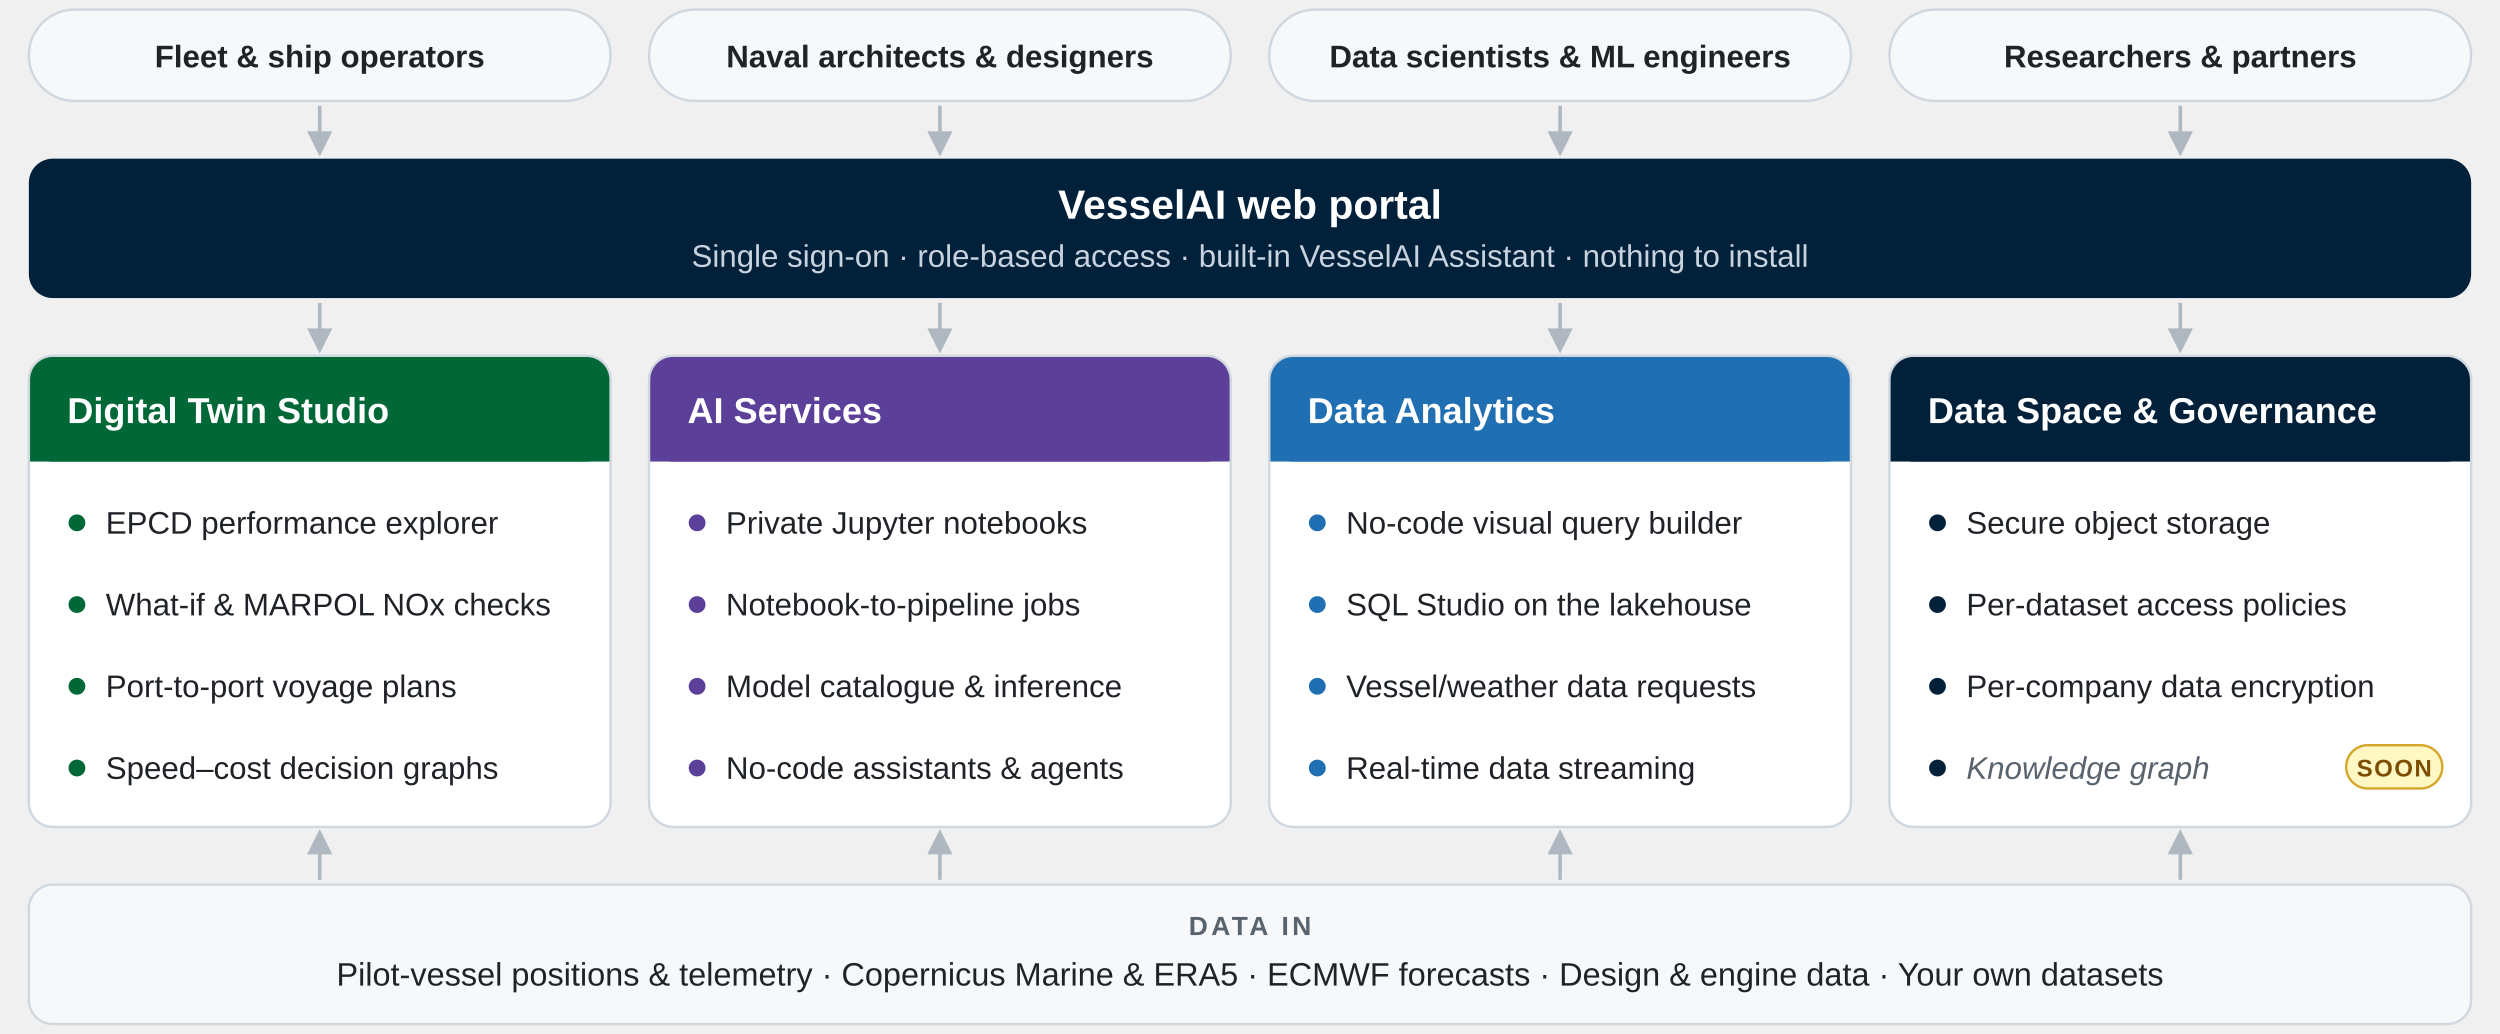
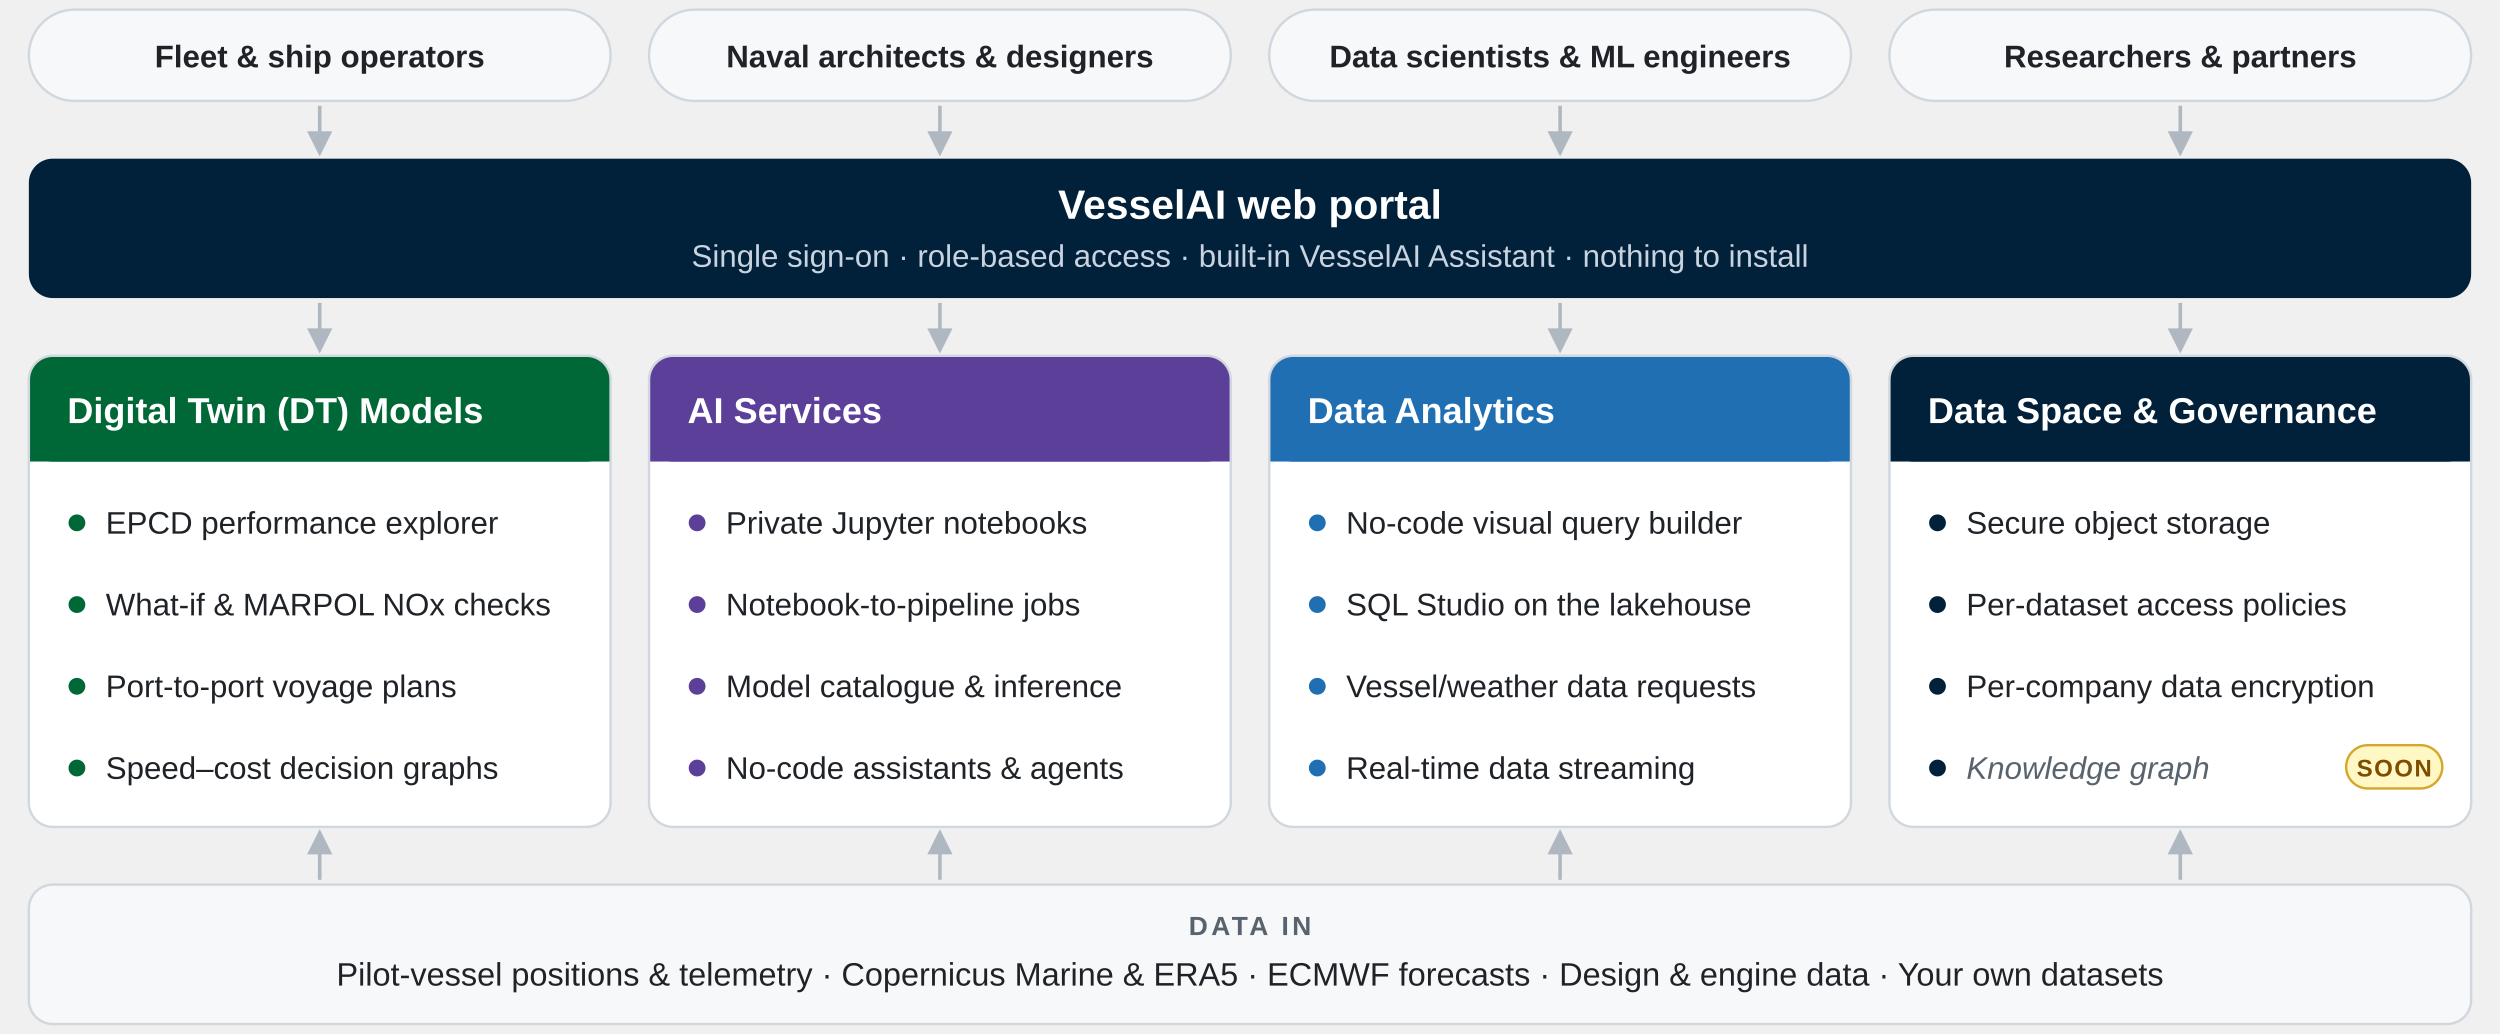
<svg xmlns="http://www.w3.org/2000/svg" width="1040" height="430" viewBox="0 0 1040 430" font-family="'Segoe UI', -apple-system, BlinkMacSystemFont, 'Helvetica Neue', Arial, sans-serif" role="img" aria-labelledby="t d">
  <defs>
    <marker id="arrow-light" viewBox="0 0 10 10" refX="8" refY="5" markerWidth="7" markerHeight="7" orient="auto-start-reverse">
      <path d="M0,0 L10,5 L0,10 z" fill="#afb8c1" />
    </marker>
  </defs>
  <rect x="12" y="4" width="242" height="38" rx="19" fill="#f6f8fa" stroke="#d0d7de" />
  <text x="133.0" y="28" font-size="13" font-weight="600" fill="#1f2328" text-anchor="middle">Fleet &amp; ship operators</text>
  <line x1="133.0" y1="44" x2="133.0" y2="63" stroke="#afb8c1" stroke-width="1.5" marker-end="url(#arrow-light)" />
  <rect x="270" y="4" width="242" height="38" rx="19" fill="#f6f8fa" stroke="#d0d7de" />
  <text x="391.0" y="28" font-size="13" font-weight="600" fill="#1f2328" text-anchor="middle">Naval architects &amp; designers</text>
  <line x1="391.0" y1="44" x2="391.0" y2="63" stroke="#afb8c1" stroke-width="1.5" marker-end="url(#arrow-light)" />
  <rect x="528" y="4" width="242" height="38" rx="19" fill="#f6f8fa" stroke="#d0d7de" />
  <text x="649.0" y="28" font-size="13" font-weight="600" fill="#1f2328" text-anchor="middle">Data scientists &amp; ML engineers</text>
  <line x1="649.0" y1="44" x2="649.0" y2="63" stroke="#afb8c1" stroke-width="1.5" marker-end="url(#arrow-light)" />
  <rect x="786" y="4" width="242" height="38" rx="19" fill="#f6f8fa" stroke="#d0d7de" />
  <text x="907.0" y="28" font-size="13" font-weight="600" fill="#1f2328" text-anchor="middle">Researchers &amp; partners</text>
  <line x1="907.0" y1="44" x2="907.0" y2="63" stroke="#afb8c1" stroke-width="1.5" marker-end="url(#arrow-light)" />
  <rect x="12" y="66" width="1016" height="58" rx="10" fill="#01203A" />
  <text x="520.0" y="91" font-size="17" font-weight="700" fill="#ffffff" text-anchor="middle">VesselAI web portal</text>
  <text x="520.0" y="111" font-size="13" font-weight="400" fill="#c8d3df" text-anchor="middle">Single sign-on  ·  role-based access  ·  built-in VesselAI Assistant  ·  nothing to install</text>
  <line x1="133.0" y1="126" x2="133.0" y2="145" stroke="#afb8c1" stroke-width="1.5" marker-end="url(#arrow-light)" />
  <rect x="12" y="148" width="242" height="196" rx="10" fill="#ffffff" />
  <rect x="12" y="148" width="242" height="44" rx="10" fill="#006837" />
  <rect x="12" y="182" width="242" height="10" fill="#006837" />
  <rect x="12" y="148" width="242" height="196" rx="10" fill="none" stroke="#d0d7de" />
-   <text x="28" y="176" font-size="15" font-weight="700" fill="#ffffff" text-anchor="start">Digital Twin Studio</text>
+   <text x="28" y="176" font-size="15" font-weight="700" fill="#ffffff" text-anchor="start">Digital Twin (DT) Models</text>
  <circle cx="32" cy="217.5" r="3.5" fill="#006837" />
  <text x="44" y="222" font-size="13" font-weight="400" fill="#1f2328" text-anchor="start">EPCD performance explorer</text>
  <circle cx="32" cy="251.5" r="3.5" fill="#006837" />
  <text x="44" y="256" font-size="13" font-weight="400" fill="#1f2328" text-anchor="start">What-if &amp; MARPOL NOx checks</text>
  <circle cx="32" cy="285.5" r="3.5" fill="#006837" />
  <text x="44" y="290" font-size="13" font-weight="400" fill="#1f2328" text-anchor="start">Port-to-port voyage plans</text>
  <circle cx="32" cy="319.5" r="3.5" fill="#006837" />
  <text x="44" y="324" font-size="13" font-weight="400" fill="#1f2328" text-anchor="start">Speed–cost decision graphs</text>
  <line x1="133.0" y1="366" x2="133.0" y2="347" stroke="#afb8c1" stroke-width="1.5" marker-end="url(#arrow-light)" />
  <line x1="391.0" y1="126" x2="391.0" y2="145" stroke="#afb8c1" stroke-width="1.5" marker-end="url(#arrow-light)" />
  <rect x="270" y="148" width="242" height="196" rx="10" fill="#ffffff" />
  <rect x="270" y="148" width="242" height="44" rx="10" fill="#5b3f99" />
  <rect x="270" y="182" width="242" height="10" fill="#5b3f99" />
  <rect x="270" y="148" width="242" height="196" rx="10" fill="none" stroke="#d0d7de" />
  <text x="286" y="176" font-size="15" font-weight="700" fill="#ffffff" text-anchor="start">AI Services</text>
  <circle cx="290" cy="217.5" r="3.5" fill="#5b3f99" />
  <text x="302" y="222" font-size="13" font-weight="400" fill="#1f2328" text-anchor="start">Private Jupyter notebooks</text>
  <circle cx="290" cy="251.5" r="3.5" fill="#5b3f99" />
  <text x="302" y="256" font-size="13" font-weight="400" fill="#1f2328" text-anchor="start">Notebook-to-pipeline jobs</text>
  <circle cx="290" cy="285.5" r="3.5" fill="#5b3f99" />
  <text x="302" y="290" font-size="13" font-weight="400" fill="#1f2328" text-anchor="start">Model catalogue &amp; inference</text>
  <circle cx="290" cy="319.5" r="3.5" fill="#5b3f99" />
  <text x="302" y="324" font-size="13" font-weight="400" fill="#1f2328" text-anchor="start">No-code assistants &amp; agents</text>
  <line x1="391.0" y1="366" x2="391.0" y2="347" stroke="#afb8c1" stroke-width="1.5" marker-end="url(#arrow-light)" />
  <line x1="649.0" y1="126" x2="649.0" y2="145" stroke="#afb8c1" stroke-width="1.5" marker-end="url(#arrow-light)" />
  <rect x="528" y="148" width="242" height="196" rx="10" fill="#ffffff" />
  <rect x="528" y="148" width="242" height="44" rx="10" fill="#1f6fb2" />
  <rect x="528" y="182" width="242" height="10" fill="#1f6fb2" />
  <rect x="528" y="148" width="242" height="196" rx="10" fill="none" stroke="#d0d7de" />
  <text x="544" y="176" font-size="15" font-weight="700" fill="#ffffff" text-anchor="start">Data Analytics</text>
  <circle cx="548" cy="217.5" r="3.5" fill="#1f6fb2" />
  <text x="560" y="222" font-size="13" font-weight="400" fill="#1f2328" text-anchor="start">No-code visual query builder</text>
  <circle cx="548" cy="251.5" r="3.5" fill="#1f6fb2" />
  <text x="560" y="256" font-size="13" font-weight="400" fill="#1f2328" text-anchor="start">SQL Studio on the lakehouse</text>
  <circle cx="548" cy="285.5" r="3.5" fill="#1f6fb2" />
  <text x="560" y="290" font-size="13" font-weight="400" fill="#1f2328" text-anchor="start">Vessel/weather data requests</text>
  <circle cx="548" cy="319.5" r="3.5" fill="#1f6fb2" />
  <text x="560" y="324" font-size="13" font-weight="400" fill="#1f2328" text-anchor="start">Real-time data streaming</text>
  <line x1="649.0" y1="366" x2="649.0" y2="347" stroke="#afb8c1" stroke-width="1.5" marker-end="url(#arrow-light)" />
  <line x1="907.0" y1="126" x2="907.0" y2="145" stroke="#afb8c1" stroke-width="1.5" marker-end="url(#arrow-light)" />
  <rect x="786" y="148" width="242" height="196" rx="10" fill="#ffffff" />
  <rect x="786" y="148" width="242" height="44" rx="10" fill="#01203A" />
  <rect x="786" y="182" width="242" height="10" fill="#01203A" />
  <rect x="786" y="148" width="242" height="196" rx="10" fill="none" stroke="#d0d7de" />
  <text x="802" y="176" font-size="15" font-weight="700" fill="#ffffff" text-anchor="start">Data Space &amp; Governance</text>
  <circle cx="806" cy="217.5" r="3.5" fill="#01203A" />
  <text x="818" y="222" font-size="13" font-weight="400" fill="#1f2328" text-anchor="start">Secure object storage</text>
  <circle cx="806" cy="251.5" r="3.5" fill="#01203A" />
  <text x="818" y="256" font-size="13" font-weight="400" fill="#1f2328" text-anchor="start">Per-dataset access policies</text>
  <circle cx="806" cy="285.5" r="3.5" fill="#01203A" />
  <text x="818" y="290" font-size="13" font-weight="400" fill="#1f2328" text-anchor="start">Per-company data encryption</text>
  <circle cx="806" cy="319.5" r="3.5" fill="#01203A" />
  <text x="818" y="324" font-size="13" font-weight="400" fill="#59636e" text-anchor="start" font-style="italic">Knowledge graph</text>
  <rect x="976" y="310" width="40" height="18" rx="9" fill="#fff8c5" stroke="#d4a72c" />
  <text x="996.0" y="323" font-size="10" font-weight="700" fill="#7d4e00" text-anchor="middle" letter-spacing="0.6">SOON</text>
  <line x1="907.0" y1="366" x2="907.0" y2="347" stroke="#afb8c1" stroke-width="1.5" marker-end="url(#arrow-light)" />
  <rect x="12" y="368" width="1016" height="58" rx="10" fill="#f6f8fa" stroke="#d0d7de" />
  <text x="520.0" y="389" font-size="11" font-weight="700" fill="#59636e" text-anchor="middle" letter-spacing="1.4">DATA IN</text>
  <text x="520.0" y="410" font-size="13.5" font-weight="400" fill="#1f2328" text-anchor="middle">Pilot-vessel positions &amp; telemetry  ·  Copernicus Marine &amp; ERA5  ·  ECMWF forecasts  ·  Design &amp; engine data  ·  Your own datasets</text>
</svg>
